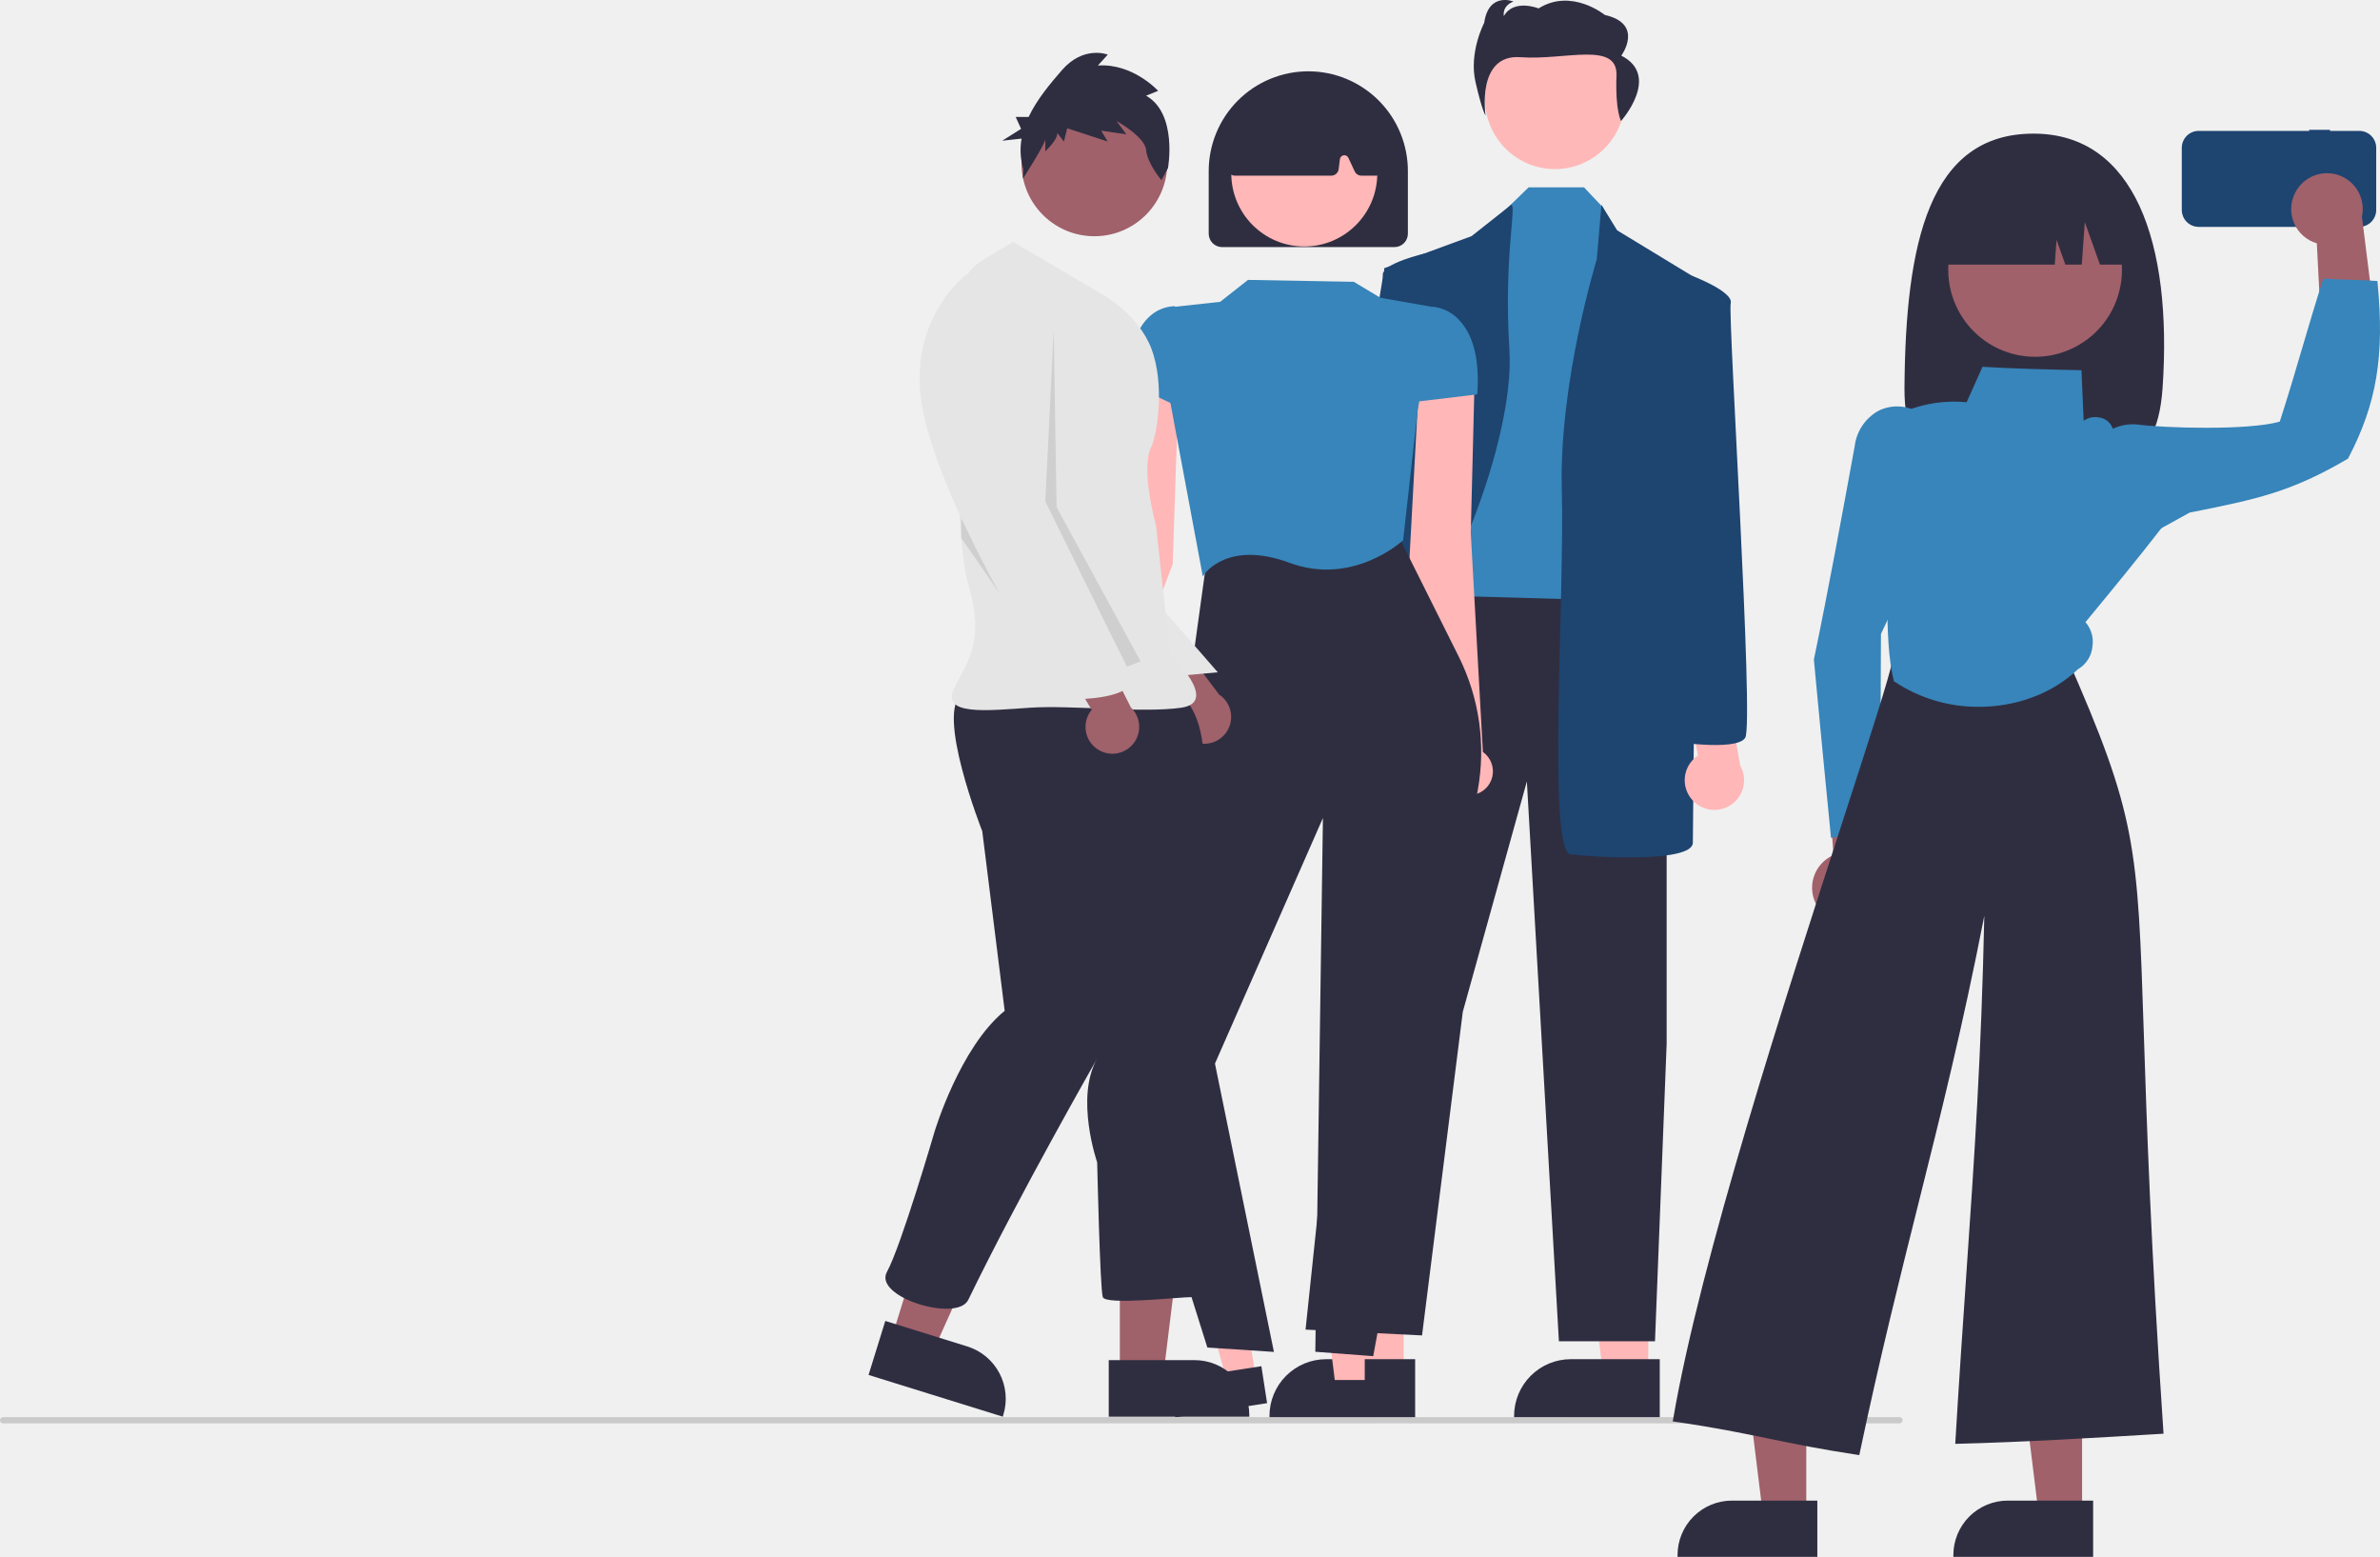
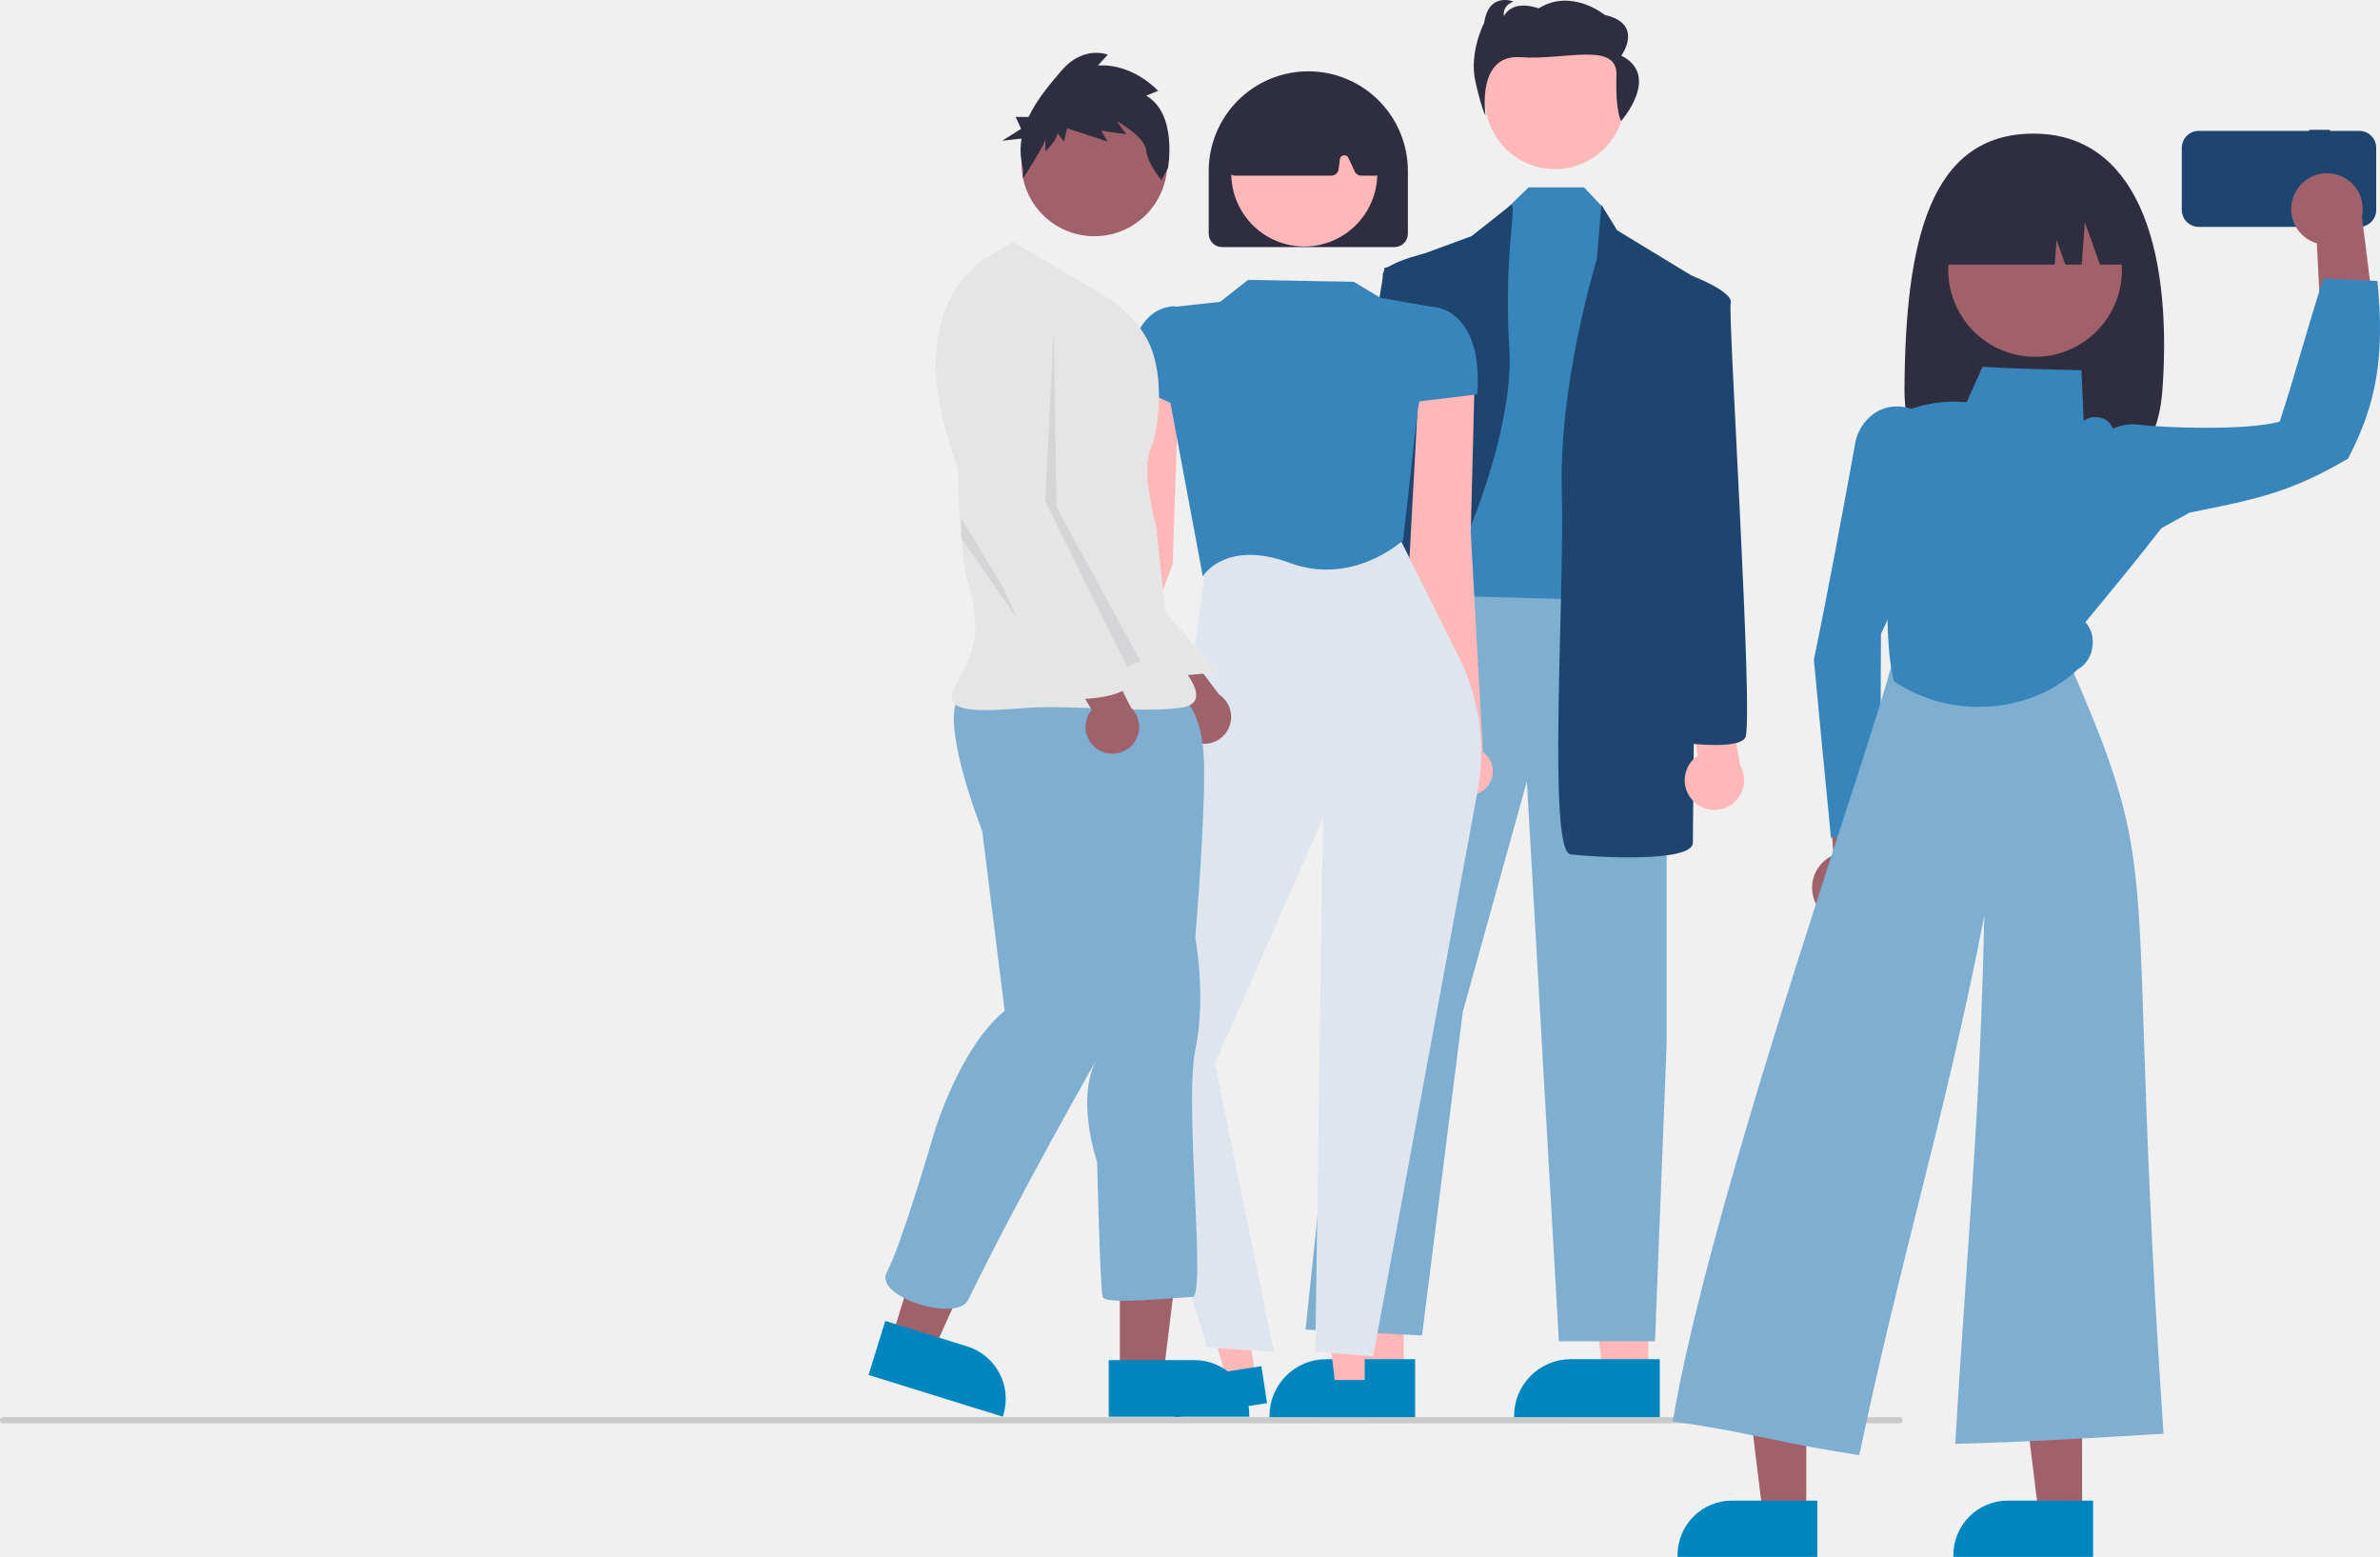
<svg xmlns="http://www.w3.org/2000/svg" width="864" height="565" viewBox="0 0 864 565" fill="none">
-   <g clip-path="url(#clip0)">
+   <g clip-path="url(#clip0_1221:1503)">
    <path d="M116.397 464.942C116.845 481.713 119.652 498.338 124.735 514.325C124.847 514.696 124.972 515.062 125.094 515.433H156.207C156.174 515.1 156.141 514.729 156.108 514.325C154.034 490.453 165.885 346.891 180.186 322.044C178.933 324.059 113.984 389.089 116.397 464.942Z" fill="#F0F0F0" />
    <path d="M118.731 514.325C118.991 514.696 119.262 515.067 119.539 515.433H142.881C142.704 515.117 142.499 514.746 142.261 514.325C138.405 507.36 126.992 486.533 116.399 464.942C105.018 441.74 94.569 417.658 95.449 408.941C95.176 410.906 87.298 470.834 118.731 514.325Z" fill="#F0F0F0" />
    <path d="M40.428 487.753C40.674 496.947 42.213 506.061 44.999 514.826C45.061 515.029 45.13 515.23 45.196 515.433H62.253C62.235 515.251 62.217 515.047 62.199 514.826C61.061 501.739 67.558 423.036 75.398 409.414C74.712 410.519 39.106 446.169 40.428 487.753Z" fill="#F0F0F0" />
    <path d="M41.708 514.826C41.851 515.029 41.999 515.233 42.151 515.433H54.947C54.85 515.26 54.738 515.057 54.608 514.826C52.494 511.007 46.237 499.589 40.429 487.753C34.191 475.033 28.462 461.831 28.944 457.053C28.795 458.13 24.476 490.983 41.708 514.826Z" fill="#F0F0F0" />
    <path d="M201.553 487.753C201.799 496.947 203.338 506.061 206.124 514.826C206.186 515.029 206.255 515.23 206.321 515.433H223.378C223.36 515.251 223.342 515.047 223.324 514.826C222.186 501.739 228.684 423.036 236.523 409.414C235.837 410.519 200.231 446.169 201.553 487.753Z" fill="#F0F0F0" />
    <path d="M202.833 514.826C202.976 515.029 203.124 515.233 203.276 515.433H216.072C215.975 515.26 215.863 515.057 215.733 514.826C213.619 511.007 207.362 499.589 201.554 487.753C195.315 475.033 189.587 461.831 190.069 457.053C189.92 458.13 185.601 490.983 202.833 514.826Z" fill="#F0F0F0" />
    <path d="M509.55 498.628H493.149L485.347 435.304L509.553 435.305L509.55 498.628Z" fill="#FFB7B7" />
-     <path d="M513.734 493.268L481.435 493.267H481.433C475.974 493.267 470.739 495.438 466.879 499.302C463.018 503.165 460.85 508.406 460.849 513.87V514.54L513.733 514.542L513.734 493.268Z" fill="#2F2E41" />
+     <path d="M513.734 493.268L481.435 493.267H481.433C475.974 493.267 470.739 495.438 466.879 499.302C463.018 503.165 460.85 508.406 460.849 513.87V514.54L513.733 514.542L513.734 493.268Z" fill="#0086BF" />
    <path d="M598.352 498.628H581.951L574.149 435.304L598.355 435.305L598.352 498.628Z" fill="#FFB7B7" />
-     <path d="M602.537 493.268L570.237 493.267H570.236C564.777 493.267 559.542 495.438 555.681 499.302C551.821 503.165 549.652 508.406 549.652 513.87V514.54L602.536 514.542L602.537 493.268Z" fill="#2F2E41" />
-     <path d="M605.035 211.63V378.825L600.806 486.762H565.92L554.292 283.587L531.034 367.186L516.233 484.645L473.947 482.529L502.49 211.63H605.035Z" fill="#2F2E41" />
+     <path d="M602.537 493.268L570.237 493.267H570.236C564.777 493.267 559.542 495.438 555.681 499.302C551.821 503.165 549.652 508.406 549.652 513.87V514.54L602.536 514.542L602.537 493.268Z" fill="#0086BF" />
+     <path d="M605.035 211.63V378.825L600.806 486.762H565.92L554.292 283.587L531.034 367.186L516.233 484.645L473.947 482.529L502.49 211.63H605.035Z" fill="#7EAFD0" />
    <path d="M564.48 61.366C550.467 61.366 539.108 49.995 539.108 35.969C539.108 21.943 550.467 10.572 564.48 10.572C578.492 10.572 589.852 21.943 589.852 35.969C589.852 49.995 578.492 61.366 564.48 61.366Z" fill="#FFB8B8" />
    <path d="M575.024 67.981L581.779 75.122L588.121 217.979L513.063 215.862L531.035 90.996L546.892 75.784L554.938 67.981H575.024Z" fill="#3785BA" />
    <path d="M587.064 83.588L581.366 74.332L579.663 94.17C579.663 94.17 565.92 138.614 566.977 177.768C568.035 216.921 561.692 308.984 570.149 310.042C578.606 311.101 614.55 313.217 614.55 305.81C614.55 298.402 616.664 101.577 616.664 101.577L587.064 83.588Z" fill="#1E4470" />
    <path d="M548.594 74.332L534.206 85.704L502.491 97.345C502.491 97.345 502.491 232.794 496.148 264.54C489.805 296.286 478.176 299.46 492.976 300.519C507.777 301.577 506.719 296.286 506.719 296.286C506.719 296.286 496.148 243.376 509.891 232.794C523.634 222.212 550.063 160.836 547.949 126.974C545.834 93.112 550.709 74.332 548.594 74.332Z" fill="#1E4470" />
    <path d="M588.483 43.914C588.483 43.914 586.327 40.125 586.828 27.466C587.329 14.807 568.071 21.967 551.979 20.759C535.887 19.551 539.293 41.894 539.293 41.894C539.293 41.894 538.133 40.566 535.647 29.782C533.161 18.999 538.805 8.254 538.805 8.254C540.467 -3.078 549.425 0.554 549.425 0.554C545.111 2.235 545.939 5.83 545.939 5.83C549.591 -0.579 558.549 3.053 558.549 3.053C570.496 -4.452 582.604 5.431 582.604 5.431C597.036 8.709 588.572 20.198 588.572 20.198C603.087 27.54 588.483 43.914 588.483 43.914Z" fill="#2F2E41" />
-     <path d="M614.514 290.508C613.439 289.37 612.626 288.01 612.132 286.524C611.638 285.038 611.476 283.461 611.657 281.906C611.838 280.35 612.358 278.853 613.179 277.52C614.001 276.187 615.104 275.051 616.412 274.191L611.842 250.141L625.765 243.796L631.743 277.85C633.04 280.145 633.452 282.836 632.899 285.415C632.347 287.993 630.869 290.279 628.745 291.839C626.621 293.399 624 294.125 621.377 293.88C618.754 293.635 616.312 292.435 614.514 290.508V290.508Z" fill="#FFB7B7" />
+     <path d="M614.514 290.508C613.439 289.37 612.626 288.01 612.132 286.524C611.638 285.038 611.476 283.461 611.657 281.906C611.838 280.35 612.358 278.853 613.179 277.52C614.001 276.187 615.104 275.051 616.412 274.191L611.842 250.141L625.765 243.796L631.743 277.85C633.04 280.145 633.452 282.836 632.899 285.415C632.347 287.993 630.869 290.279 628.745 291.839C626.621 293.399 624 294.125 621.377 293.88C618.754 293.635 616.312 292.435 614.514 290.508Z" fill="#FFB7B7" />
    <path d="M611.378 101.577L614.185 100.07C614.185 100.07 629.35 105.81 628.292 110.042C627.235 114.275 636.75 262.423 633.578 267.714C630.407 273.005 605.035 268.772 605.035 268.772L611.378 101.577Z" fill="#1E4470" />
-     <path d="M490.693 280.534C491.916 279.556 492.909 278.322 493.603 276.918C494.297 275.515 494.676 273.976 494.712 272.41C494.747 270.844 494.44 269.29 493.81 267.856C493.181 266.422 492.245 265.143 491.069 264.111L498.92 240.925L486.007 232.713L475.38 265.612C473.778 267.705 472.998 270.313 473.189 272.943C473.38 275.573 474.528 278.042 476.415 279.881C478.303 281.72 480.799 282.803 483.43 282.923C486.062 283.043 488.646 282.193 490.693 280.534V280.534Z" fill="#FFB7B7" />
+     <path d="M490.693 280.534C491.916 279.556 492.909 278.322 493.603 276.918C494.297 275.515 494.676 273.976 494.712 272.41C494.747 270.844 494.44 269.29 493.81 267.856C493.181 266.422 492.245 265.143 491.069 264.111L498.92 240.925L486.007 232.713L475.38 265.611C473.778 267.705 472.998 270.313 473.189 272.943C473.38 275.573 474.528 278.042 476.415 279.881C478.303 281.72 480.799 282.803 483.43 282.923C486.062 283.043 488.646 282.193 490.693 280.534V280.534Z" fill="#FFB7B7" />
    <path d="M503.085 260.32C503.085 260.32 477.372 260.998 474.963 255.319C472.553 249.639 502.454 104.234 501.992 99.896C501.53 95.557 517.342 91.974 517.342 91.974L519.914 93.854L503.085 260.32Z" fill="#1E4470" />
    <path d="M389.441 266.863L405.36 188.782L412.353 131.111L427.846 141.143L425.706 204.696L400.978 270.543C401.773 272.059 402.099 273.776 401.917 275.478C401.734 277.179 401.049 278.788 399.951 280.099C398.852 281.41 397.389 282.364 395.747 282.841C394.105 283.317 392.358 283.294 390.729 282.774C389.1 282.255 387.663 281.262 386.599 279.922C385.535 278.583 384.894 276.957 384.756 275.251C384.617 273.545 384.989 271.837 385.824 270.343C386.658 268.85 387.917 267.638 389.441 266.863H389.441Z" fill="#FFB7B7" />
-     <path d="M538.333 272.899L533.926 193.331L535.386 135.256L514.904 142.926L511.485 206.115L526.384 274.862C525.377 276.245 524.805 277.897 524.738 279.607C524.672 281.317 525.116 283.008 526.012 284.465C526.909 285.922 528.218 287.079 529.773 287.79C531.328 288.5 533.06 288.731 534.747 288.454C536.434 288.177 538 287.404 539.247 286.234C540.494 285.063 541.366 283.548 541.75 281.88C542.134 280.213 542.015 278.469 541.406 276.87C540.798 275.27 539.728 273.888 538.333 272.899V272.899Z" fill="#FFB7B7" />
+     <path d="M538.333 272.899L533.926 193.331L535.386 135.256L514.904 142.926L511.485 206.115L526.384 274.862C525.377 276.245 524.805 277.897 524.738 279.607C524.672 281.317 525.116 283.008 526.012 284.465C526.909 285.922 528.218 287.079 529.773 287.79C531.328 288.5 533.06 288.731 534.747 288.454C536.434 288.177 538 287.404 539.247 286.234C540.494 285.063 541.366 283.548 541.75 281.88C542.134 280.213 542.015 278.469 541.406 276.87C540.798 275.27 539.728 273.888 538.333 272.899Z" fill="#FFB7B7" />
    <path d="M495.436 504.233H484.971L479.992 463.826L495.438 463.827L495.436 504.233Z" fill="#FFB7B7" />
-     <path d="M498.105 500.813L477.495 500.812H477.495C474.011 500.813 470.671 502.198 468.207 504.663C465.744 507.129 464.36 510.473 464.36 513.96V514.387L498.105 514.388L498.105 500.813Z" fill="#2F2E41" />
+     <path d="M498.105 500.813L477.495 500.812H477.495C474.011 500.813 470.671 502.198 468.207 504.663C465.744 507.129 464.36 510.473 464.36 513.96V514.387L498.105 514.388L498.105 500.813Z" fill="#0086BF" />
    <path d="M455.797 499.598L445.454 501.199L434.361 462.03L449.627 459.667L455.797 499.598Z" fill="#FFB7B7" />
-     <path d="M457.913 495.809L437.545 498.962L437.545 498.962C434.102 499.496 431.012 501.376 428.955 504.189C426.897 507.003 426.041 510.519 426.573 513.965L426.638 514.387L459.986 509.224L457.913 495.809Z" fill="#2F2E41" />
-     <path d="M498.509 492.169L498.564 491.876L536.45 286.836C539.458 270.375 537.059 253.382 529.613 238.4L506.681 192.493L438.257 201.772L430.182 260.219L401.405 371.715L401.433 371.806L438.303 489.036L462.467 490.627L441.062 385.983L480.255 296.875L477.491 490.575L498.509 492.169Z" fill="#2F2E41" />
+     <path d="M457.913 495.809L437.545 498.962L437.545 498.962C434.102 499.496 431.012 501.376 428.955 504.189C426.897 507.003 426.041 510.519 426.573 513.965L426.638 514.387L459.986 509.224L457.913 495.809Z" fill="#0086BF" />
+     <path d="M498.509 492.169L498.564 491.876L536.45 286.836C539.458 270.375 537.059 253.382 529.613 238.4L506.681 192.493L438.257 201.772L430.182 260.219L401.405 371.715L401.433 371.806L438.303 489.036L462.467 490.627L441.062 385.983L480.255 296.875L477.491 490.575L498.509 492.169Z" fill="#DFE5EE" />
    <path d="M436.665 209.252L437.116 208.544C437.197 208.416 445.509 195.882 468.126 204.251C491.215 212.796 509.105 196.292 509.283 196.124L509.372 196.04L514.601 149.39L520.773 111.519L501.124 108.068L491.464 102.267L453.05 101.582L442.942 109.54L426.345 111.351L424.826 145.858L424.833 145.896L436.665 209.252Z" fill="#3785BA" />
    <path d="M431.16 149.195V119.648L426.493 111.122L426.303 111.116C422.629 111.253 419.157 112.833 416.637 115.512C411.943 120.287 409.816 128.241 410.317 139.154L410.326 139.353L431.16 149.195Z" fill="#3785BA" />
    <path d="M512.505 145.984L536.292 143.126L536.311 142.852C537.122 130.979 535.052 122.165 530.157 116.656C527.7 113.71 524.215 111.81 520.41 111.343L520.273 111.337L513.833 117.196L512.505 145.984Z" fill="#3785BA" />
-     <path d="M443.648 89.675H506.241C507.529 89.674 508.763 89.162 509.674 88.25C510.584 87.339 511.096 86.103 511.098 84.814V62.129C511.106 57.372 510.176 52.659 508.363 48.262C506.55 43.864 503.888 39.867 500.53 36.501C497.172 33.134 493.184 30.463 488.794 28.64C484.403 26.818 479.697 25.88 474.945 25.88C470.192 25.88 465.486 26.818 461.095 28.64C456.705 30.463 452.717 33.134 449.359 36.501C446.001 39.867 443.339 43.864 441.526 48.262C439.713 52.659 438.784 57.372 438.791 62.129V84.814C438.793 86.103 439.305 87.339 440.215 88.25C441.126 89.162 442.36 89.674 443.648 89.675V89.675Z" fill="#2F2E41" />
+     <path d="M443.648 89.675H506.241C507.529 89.674 508.763 89.161 509.674 88.25C510.584 87.339 511.096 86.103 511.098 84.814V62.129C511.106 57.372 510.176 52.659 508.363 48.262C506.55 43.864 503.888 39.867 500.53 36.501C497.172 33.134 493.184 30.463 488.794 28.64C484.403 26.818 479.697 25.88 474.945 25.88C470.192 25.88 465.486 26.818 461.095 28.64C456.705 30.463 452.717 33.134 449.359 36.501C446.001 39.867 443.339 43.864 441.526 48.262C439.713 52.659 438.784 57.372 438.791 62.129V84.814C438.793 86.103 439.305 87.339 440.215 88.25C441.126 89.162 442.36 89.674 443.648 89.675Z" fill="#2F2E41" />
    <path d="M473.49 89.453C458.851 89.453 446.984 77.574 446.984 62.921C446.984 48.267 458.851 36.389 473.49 36.389C488.129 36.389 499.996 48.267 499.996 62.921C499.996 77.574 488.129 89.453 473.49 89.453Z" fill="#FFB7B7" />
-     <path d="M448.295 63.75H483.29C483.947 63.749 484.582 63.508 485.075 63.073C485.567 62.637 485.885 62.036 485.967 61.383L486.42 57.756C486.464 57.407 486.619 57.082 486.864 56.829C487.108 56.577 487.428 56.41 487.775 56.356C488.122 56.301 488.477 56.361 488.787 56.526C489.097 56.691 489.345 56.953 489.493 57.271L491.787 62.192C492.006 62.657 492.351 63.05 492.784 63.325C493.217 63.601 493.719 63.748 494.232 63.75H499.548C499.924 63.75 500.296 63.671 500.64 63.519C500.984 63.367 501.292 63.144 501.545 62.866C501.798 62.587 501.99 62.259 502.108 61.902C502.227 61.544 502.27 61.166 502.234 60.792L500.138 38.877C500.093 38.409 499.927 37.959 499.657 37.574C499.387 37.188 499.021 36.88 498.596 36.678C482.569 29.189 466.318 29.198 450.291 36.706C449.885 36.898 449.532 37.188 449.265 37.549C448.999 37.911 448.827 38.334 448.764 38.779L445.625 60.665C445.57 61.048 445.597 61.439 445.706 61.81C445.815 62.182 446.003 62.526 446.256 62.818C446.509 63.111 446.822 63.345 447.174 63.506C447.526 63.667 447.908 63.75 448.295 63.75H448.295Z" fill="#2F2E41" />
-     <path d="M433.897 269.344C432.563 268.872 431.348 268.112 430.339 267.119C429.33 266.125 428.551 264.923 428.056 263.595C427.562 262.268 427.364 260.848 427.477 259.436C427.59 258.024 428.011 256.653 428.71 255.422L406.023 229.534L423.733 227.088L442.562 252.047C444.551 253.36 445.99 255.357 446.606 257.662C447.223 259.966 446.973 262.416 445.905 264.548C444.837 266.68 443.025 268.346 440.811 269.23C438.598 270.114 436.138 270.155 433.897 269.344V269.344Z" fill="#9F616A" />
+     <path d="M448.295 63.75H483.29C483.947 63.749 484.582 63.508 485.075 63.073C485.567 62.637 485.885 62.036 485.967 61.383L486.42 57.756C486.464 57.407 486.619 57.082 486.864 56.829C487.108 56.577 487.428 56.41 487.775 56.356C488.122 56.301 488.477 56.361 488.787 56.526C489.097 56.691 489.345 56.953 489.493 57.271L491.787 62.192C492.006 62.657 492.351 63.05 492.784 63.326C493.217 63.601 493.719 63.748 494.232 63.75H499.548C499.924 63.75 500.296 63.671 500.64 63.519C500.984 63.367 501.292 63.144 501.545 62.866C501.798 62.587 501.99 62.259 502.108 61.902C502.227 61.544 502.27 61.166 502.234 60.792L500.138 38.877C500.093 38.409 499.927 37.959 499.657 37.574C499.387 37.188 499.021 36.88 498.596 36.678C482.569 29.189 466.318 29.198 450.291 36.706C449.885 36.898 449.532 37.188 449.265 37.549C448.999 37.911 448.827 38.334 448.764 38.779L445.625 60.665C445.57 61.048 445.597 61.439 445.706 61.81C445.815 62.182 446.003 62.526 446.256 62.818C446.509 63.111 446.822 63.345 447.174 63.506C447.526 63.667 447.908 63.75 448.295 63.75H448.295Z" fill="#2F2E41" />
+     <path d="M433.897 269.344C432.563 268.872 431.348 268.112 430.339 267.119C429.33 266.125 428.551 264.923 428.056 263.595C427.562 262.268 427.364 260.848 427.477 259.436C427.59 258.024 428.011 256.653 428.71 255.422L406.023 229.534L423.733 227.088L442.562 252.047C444.551 253.36 445.99 255.357 446.606 257.662C447.223 259.966 446.973 262.416 445.905 264.548C444.837 266.68 443.025 268.346 440.811 269.23C438.598 270.114 436.138 270.155 433.897 269.344Z" fill="#9F616A" />
    <path d="M406.536 498.778L422.359 498.777L429.887 437.686L406.532 437.687L406.536 498.778Z" fill="#9F616A" />
-     <path d="M402.501 514.132L453.521 514.13V513.484C453.521 508.212 451.429 503.157 447.705 499.429C443.98 495.701 438.93 493.607 433.663 493.606H433.662L402.5 493.608L402.501 514.132Z" fill="#2F2E41" />
+     <path d="M402.501 514.132L453.521 514.13V513.484C453.521 508.212 451.429 503.157 447.705 499.429C443.98 495.701 438.93 493.607 433.663 493.606H433.662L402.5 493.608L402.501 514.132Z" fill="#0086BF" />
    <path d="M323.708 485.524L338.82 490.22L364.107 434.11L341.803 427.18L323.708 485.524Z" fill="#9F616A" />
-     <path d="M315.305 498.989L364.031 514.132L364.222 513.515C365.784 508.48 365.283 503.031 362.831 498.365C360.379 493.7 356.176 490.2 351.146 488.637L351.145 488.636L321.384 479.388L315.305 498.989Z" fill="#2F2E41" />
+     <path d="M315.305 498.989L364.031 514.132L364.222 513.515C365.784 508.48 365.283 503.031 362.831 498.365C360.379 493.7 356.176 490.2 351.146 488.637L351.145 488.636L321.384 479.388L315.305 498.989Z" fill="#0086BF" />
    <path d="M418.654 217.12L442.088 243.985L423.742 245.638L418.654 217.12Z" fill="#E6E6E6" />
-     <path d="M427.81 251.748C427.81 251.748 435.95 255.821 436.968 274.154C437.985 292.488 433.915 340.36 433.915 340.36C433.915 340.36 437.984 361.748 433.915 381.099C429.845 400.45 437.984 470.722 432.897 470.722C427.81 470.722 401.356 473.777 400.338 470.722C399.32 467.666 398.303 421.835 398.303 421.835C398.303 421.835 390.163 398.409 398.303 384.155C398.303 384.155 369.882 433.831 351.499 471.743C347.476 480.041 316.905 470.725 321.992 461.558C327.079 452.391 339.288 410.634 339.288 410.634C339.288 410.634 348.446 380.079 364.725 366.839L356.585 301.656C356.585 301.656 339.288 257.862 349.461 251.751C359.634 245.64 427.81 251.748 427.81 251.748Z" fill="#2F2E41" />
+     <path d="M427.81 251.748C427.81 251.748 435.95 255.821 436.968 274.154C437.985 292.488 433.915 340.36 433.915 340.36C433.915 340.36 437.984 361.748 433.915 381.099C429.845 400.45 437.984 470.722 432.897 470.722C427.81 470.722 401.356 473.777 400.338 470.722C399.32 467.666 398.303 421.835 398.303 421.835C398.303 421.835 390.163 398.409 398.303 384.155C398.303 384.155 369.882 433.831 351.499 471.743C347.476 480.041 316.905 470.725 321.992 461.558C327.079 452.391 339.288 410.634 339.288 410.634C339.288 410.634 348.446 380.079 364.725 366.839L356.585 301.656C356.585 301.656 339.288 257.862 349.461 251.751C359.634 245.64 427.81 251.748 427.81 251.748Z" fill="#7EAFD0" />
    <path d="M397.286 85.735C382.676 85.735 370.832 73.879 370.832 59.255C370.832 44.63 382.676 32.774 397.286 32.774C411.896 32.774 423.74 44.63 423.74 59.255C423.74 73.879 411.896 85.735 397.286 85.735Z" fill="#A0616A" />
    <path d="M367.78 87.772L400.667 107.122C400.667 107.122 413.26 114.221 417.964 126.473C422.978 139.531 420.064 157.916 417.964 162.12C413.894 170.268 419.671 190.637 419.671 190.637L424.758 237.487C424.758 237.487 443.072 254.801 428.827 256.838C414.583 258.875 389.146 255.819 373.884 256.838C358.621 257.856 341.325 259.894 346.412 249.707C351.499 239.519 357.604 232.392 351.499 212.026C346.722 196.087 346.929 136.49 347.244 111.321C347.288 107.865 348.214 104.477 349.935 101.48C351.655 98.483 354.113 95.977 357.075 94.199L367.78 87.772Z" fill="#E5E5E5" />
-     <path opacity="0.1" d="M382.528 119.855L379.476 181.982L409.057 241.946L414.074 240.035L383.549 184.019L382.528 119.855Z" fill="black" />
-     <path opacity="0.1" d="M348.956 195.221V188.09L383.547 245.127L348.956 195.221Z" fill="black" />
+     <path opacity="0.1" d="M382.528 119.855L379.476 181.982L409.057 241.946L414.074 240.035L383.549 184.019L382.528 119.855Z" fill="#3F3D56" />
+     <path opacity="0.1" d="M348.956 195.221V188.09L383.547 245.127L348.956 195.221Z" fill="#3F3D56" />
    <path d="M416.062 34.724L420.432 32.974C420.432 32.974 411.286 22.897 398.565 23.773L402.143 19.829C402.143 19.829 393.397 16.324 385.445 25.525C381.264 30.361 376.429 36.047 373.41 42.451H368.727L370.681 46.76L363.84 51.068L370.862 50.297C370.197 54.017 370.425 57.842 371.526 61.456L371.334 64.861C371.334 64.861 379.478 52.248 379.478 50.498V54.88C379.478 54.88 383.851 50.936 383.851 48.307L386.237 51.375L387.43 46.556L402.141 51.375L399.757 47.429L408.903 48.744L405.324 43.925C405.324 43.925 415.661 49.621 416.059 54.441C416.457 59.261 421.625 65.394 421.625 65.394L424.01 61.012C424.01 61.012 427.588 41.296 416.062 34.724Z" fill="#2F2E41" />
-     <path d="M398.947 272.226C397.718 271.524 396.658 270.56 395.841 269.404C395.024 268.247 394.47 266.925 394.219 265.53C393.968 264.136 394.025 262.704 394.386 261.334C394.748 259.965 395.405 258.691 396.312 257.603L378.575 228.095L396.438 228.835L410.542 256.743C412.267 258.388 413.329 260.61 413.527 262.987C413.725 265.364 413.045 267.731 411.615 269.639C410.186 271.548 408.107 272.865 405.772 273.342C403.438 273.819 401.009 273.422 398.947 272.226V272.226Z" fill="#9F616A" />
-     <path d="M358.62 101.014L350.989 99.486C350.989 99.486 328.096 116.291 335.218 149.901C342.341 183.51 373.882 234.434 373.882 234.434C373.882 234.434 381.007 243.601 383.04 245.637C385.073 247.673 389.145 245.637 387.109 248.693C385.074 251.749 390.162 253.785 390.162 253.785C390.162 253.785 412.547 253.785 410.512 245.637C408.477 237.489 373.882 179.432 373.882 179.432L378.969 125.453C378.969 125.453 383.041 98.977 358.62 101.014Z" fill="#E5E5E5" />
+     <path d="M398.947 272.226C397.718 271.524 396.658 270.56 395.841 269.404C395.024 268.247 394.47 266.925 394.219 265.53C393.968 264.136 394.025 262.704 394.386 261.334C394.748 259.965 395.405 258.691 396.312 257.603L378.575 228.095L396.438 228.835L410.542 256.743C412.267 258.388 413.329 260.61 413.527 262.987C413.725 265.364 413.045 267.731 411.615 269.639C410.186 271.548 408.107 272.865 405.772 273.342C403.438 273.819 401.009 273.422 398.947 272.226Z" fill="#9F616A" />
+     <path d="M358.62 101.014L350.989 99.486C350.989 99.486 334.378 114.89 341.5 148.5C348.622 182.11 373.882 234.434 373.882 234.434C373.882 234.434 381.007 243.601 383.04 245.637C385.073 247.673 389.145 245.637 387.109 248.693C385.074 251.749 390.162 253.785 390.162 253.785C390.162 253.785 412.547 253.785 410.512 245.637C408.477 237.489 373.882 179.432 373.882 179.432L378.969 125.453C378.969 125.453 383.041 98.977 358.62 101.014Z" fill="#E5E5E5" />
    <path d="M1.127 516.56H689.576C689.875 516.56 690.162 516.442 690.373 516.23C690.584 516.019 690.703 515.732 690.703 515.433C690.703 515.133 690.584 514.847 690.373 514.635C690.162 514.424 689.875 514.305 689.576 514.305H1.127C0.829 514.305 0.542 514.424 0.331 514.635C0.119 514.847 0.001 515.133 0.001 515.433C0.001 515.732 0.119 516.019 0.331 516.23C0.542 516.442 0.829 516.56 1.127 516.56Z" fill="#CACACA" />
    <path d="M845.851 47.11V47.498H856.474C858.105 47.498 859.669 48.147 860.822 49.301C861.975 50.456 862.623 52.021 862.623 53.653V76.183C862.623 77.815 861.975 79.381 860.822 80.535C859.669 81.689 858.105 82.338 856.474 82.338H798.192C796.561 82.338 794.997 81.689 793.844 80.535C792.691 79.381 792.043 77.815 792.043 76.183V53.653C792.043 52.021 792.691 50.455 793.844 49.301C794.997 48.147 796.561 47.498 798.192 47.498H838.289V47.11L845.851 47.11Z" fill="#1E4470" />
    <path d="M691.372 140.687C691.125 173.936 712.349 168.908 738.226 168.908C764.102 168.908 782.823 173.86 785.079 140.687C788.664 87.973 774.832 48.498 738.226 48.498C700.357 48.498 691.763 87.973 691.372 140.687Z" fill="#2F2E41" />
    <path d="M833.092 70.163C832.256 71.856 831.801 73.713 831.759 75.601C831.717 77.49 832.09 79.364 832.85 81.093C833.61 82.822 834.74 84.363 836.159 85.608C837.579 86.852 839.254 87.77 841.066 88.297L843.427 134.152L862.625 120.008L857.44 78.632C858.121 75.525 857.641 72.277 856.09 69.501C854.539 66.726 852.025 64.616 849.024 63.572C846.023 62.528 842.743 62.623 839.807 63.837C836.871 65.052 834.482 67.303 833.092 70.163V70.163Z" fill="#A0616A" />
    <path d="M659.973 329.309C658.931 327.734 658.247 325.949 657.969 324.081C657.69 322.213 657.825 320.306 658.362 318.495C658.9 316.685 659.828 315.014 661.08 313.601C662.332 312.188 663.879 311.067 665.611 310.317L662.208 264.527L683.026 276.149L683.066 317.85C684.132 320.846 684.063 324.129 682.872 327.078C681.681 330.026 679.451 332.435 676.604 333.847C673.757 335.26 670.492 335.578 667.427 334.741C664.362 333.905 661.709 331.972 659.973 329.309H659.973Z" fill="#A0616A" />
    <path d="M755.848 549.73L740.111 549.729L732.625 488.968L755.852 488.969L755.848 549.73Z" fill="#A0616A" />
-     <path d="M759.863 544.587L728.871 544.586H728.87C726.276 544.586 723.707 545.097 721.311 546.091C718.915 547.084 716.737 548.54 714.903 550.376C713.069 552.212 711.614 554.392 710.622 556.79C709.629 559.189 709.118 561.76 709.119 564.356V564.999L759.862 565L759.863 544.587Z" fill="#2F2E41" />
+     <path d="M759.863 544.587L728.871 544.586H728.87C726.276 544.586 723.707 545.097 721.311 546.091C718.915 547.084 716.737 548.54 714.903 550.376C713.069 552.212 711.614 554.392 710.622 556.79C709.629 559.189 709.118 561.76 709.119 564.356V564.999L759.862 565L759.863 544.587Z" fill="#0086BF" />
    <path d="M655.724 549.73L639.987 549.729L632.5 488.968L655.727 488.969L655.724 549.73Z" fill="#A0616A" />
-     <path d="M659.736 544.587L628.744 544.586H628.743C626.149 544.586 623.581 545.097 621.184 546.091C618.788 547.084 616.611 548.54 614.776 550.376C612.942 552.212 611.488 554.392 610.495 556.79C609.502 559.189 608.992 561.76 608.992 564.356V564.999L659.735 565L659.736 544.587Z" fill="#2F2E41" />
+     <path d="M659.736 544.587L628.744 544.586H628.743C626.149 544.586 623.581 545.097 621.184 546.091C618.788 547.084 616.611 548.54 614.776 550.376C612.942 552.212 611.488 554.392 610.495 556.79C609.502 559.189 608.992 561.76 608.992 564.356V564.999L659.735 565L659.736 544.587Z" fill="#0086BF" />
    <path d="M664.705 304.08L665.389 303.956C671.121 302.917 676.923 301.867 682.024 300.769L682.529 300.66L682.531 300.143C682.618 276.852 682.706 253.566 682.835 230.068C695.019 205.486 700.141 178 697.63 150.674L697.601 150.386L697.365 150.216C695.144 148.673 692.553 147.749 689.858 147.54C687.163 147.332 684.461 147.846 682.03 149.029C679.651 150.33 677.618 152.182 676.1 154.429C674.582 156.677 673.622 159.255 673.302 161.949C668.663 187.256 663.861 213.462 658.504 239.286L658.485 239.38L658.494 239.477C660.478 260.537 662.53 282.316 664.636 303.388L664.705 304.08Z" fill="#3785BA" />
-     <path d="M674.965 528.074L675.09 527.482C682.452 492.623 689.559 464.237 696.432 436.785C704.668 403.887 712.473 372.713 720.353 332.371C719.271 383.244 716.757 419.794 713.868 461.806C712.564 480.776 711.215 500.393 709.846 523.293L709.804 523.992L710.503 523.974C735.133 523.343 760.368 521.82 784.772 520.348L785.418 520.309L785.374 519.663C780.754 451.493 779.306 407.196 778.249 374.851C776.018 306.611 775.675 296.122 750.281 238.369C749.319 236.179 743.576 229.705 737.262 230.691L687.299 238.475L687.212 238.915C685.801 246.024 678.805 267.594 669.122 297.448C648.421 361.269 617.139 457.716 607.366 515.206L607.256 515.857L607.909 515.95C622.103 517.969 632.319 520.072 642.198 522.105C651.546 524.03 661.211 526.018 674.367 527.983L674.965 528.074Z" fill="#2F2E41" />
+     <path d="M674.965 528.074L675.09 527.482C682.452 492.623 689.559 464.237 696.432 436.785C704.668 403.887 712.473 372.713 720.353 332.371C719.271 383.244 716.757 419.794 713.868 461.806C712.563 480.776 711.215 500.393 709.846 523.293L709.804 523.992L710.503 523.974C735.133 523.343 760.368 521.82 784.772 520.348L785.418 520.309L785.374 519.663C780.754 451.493 779.306 407.196 778.249 374.851C776.018 306.611 775.675 296.122 750.281 238.369C749.319 236.179 743.576 229.705 737.262 230.691L687.299 238.475L687.212 238.915C685.801 246.024 678.805 267.594 669.122 297.448C648.421 361.269 617.139 457.716 607.366 515.206L607.256 515.857L607.909 515.95C622.103 517.969 632.319 520.072 642.198 522.105C651.546 524.03 661.211 526.018 674.367 527.983L674.965 528.074Z" fill="#7EAFD0" />
    <path d="M718.389 256.516C731.724 256.517 744.905 251.886 754.354 242.867C755.831 242.007 757.079 240.805 757.995 239.361C758.911 237.917 759.466 236.274 759.615 234.571C759.858 233.01 759.756 231.415 759.317 229.898C758.878 228.381 758.113 226.978 757.075 225.788C766.339 214.564 775.904 202.963 785.06 191.151L785.312 190.824L785.019 190.265C779.029 178.808 772.835 166.963 766.886 155.258C766.472 154.238 765.791 153.348 764.914 152.684C764.037 152.019 762.997 151.603 761.904 151.481C760.954 151.301 759.977 151.317 759.034 151.528C758.091 151.739 757.2 152.141 756.418 152.708L756.406 152.423C756.157 146.498 755.908 140.573 755.653 134.957L755.626 134.357L755.026 134.343C743.588 134.091 731.761 133.829 720.144 133.14L719.702 133.113L713.94 145.979C704.582 145.069 695.165 146.982 686.902 151.472L686.521 151.676L686.565 152.105C688.883 174.216 688.379 196.532 685.066 218.515C685.245 228.553 685.439 238.812 687.473 246.989L687.533 247.228L687.736 247.366C696.818 253.399 707.49 256.584 718.389 256.516Z" fill="#3785BA" />
    <path d="M767.474 200.7L768.241 200.347C777.202 195.848 786.19 190.856 794.882 186.029L796.083 185.794C818.97 181.195 831.577 178.663 852.225 166.543L852.384 166.449L852.469 166.286C862.808 146.516 865.692 129.235 863.11 102.525L863.058 101.99L862.523 101.947C860.285 101.765 856.636 101.643 853.108 101.525C849.676 101.411 846.127 101.292 843.951 101.121L843.446 101.081L843.29 101.563C840.585 109.926 838.286 117.729 835.853 125.989C833.352 134.48 830.766 143.256 827.617 153.007C816.088 156.324 785.18 155.333 775.57 154.022C772.695 153.811 769.814 154.326 767.19 155.52C764.567 156.714 762.285 158.549 760.555 160.856L760.377 161.079L760.423 161.362C762.539 174.286 764.968 187.287 767.317 199.86L767.474 200.7Z" fill="#3785BA" />
    <path d="M711.136 113.059C702.784 97.766 708.399 78.59 723.678 70.23C738.957 61.87 758.113 67.49 766.465 82.784C774.817 98.078 769.202 117.253 753.923 125.613C738.645 133.973 719.488 128.353 711.136 113.059Z" fill="#A0616A" />
-     <path d="M774.811 96.04H762.341L756.839 80.621L755.739 96.04H749.779L746.57 87.045L745.928 96.04H701.642C701.642 87.179 705.158 78.682 711.417 72.417C717.676 66.152 726.165 62.632 735.017 62.632H741.435C750.287 62.632 758.776 66.152 765.035 72.417C771.294 78.682 774.811 87.179 774.811 96.04V96.04Z" fill="#2F2E41" />
+     <path d="M774.811 96.04H762.341L756.839 80.621L755.739 96.04H749.779L746.57 87.045L745.928 96.04H701.642C701.642 87.179 705.158 78.682 711.417 72.417C717.676 66.152 726.165 62.632 735.017 62.632H741.435C750.287 62.632 758.776 66.152 765.035 72.417C771.294 78.682 774.811 87.179 774.811 96.04Z" fill="#2F2E41" />
  </g>
  <defs>
-     <clipPath id="clip0">
+     <clipPath id="clip0_1221:1503">
      <rect width="864" height="565" fill="white" transform="matrix(-1 0 0 1 864 0)" />
    </clipPath>
  </defs>
</svg>
